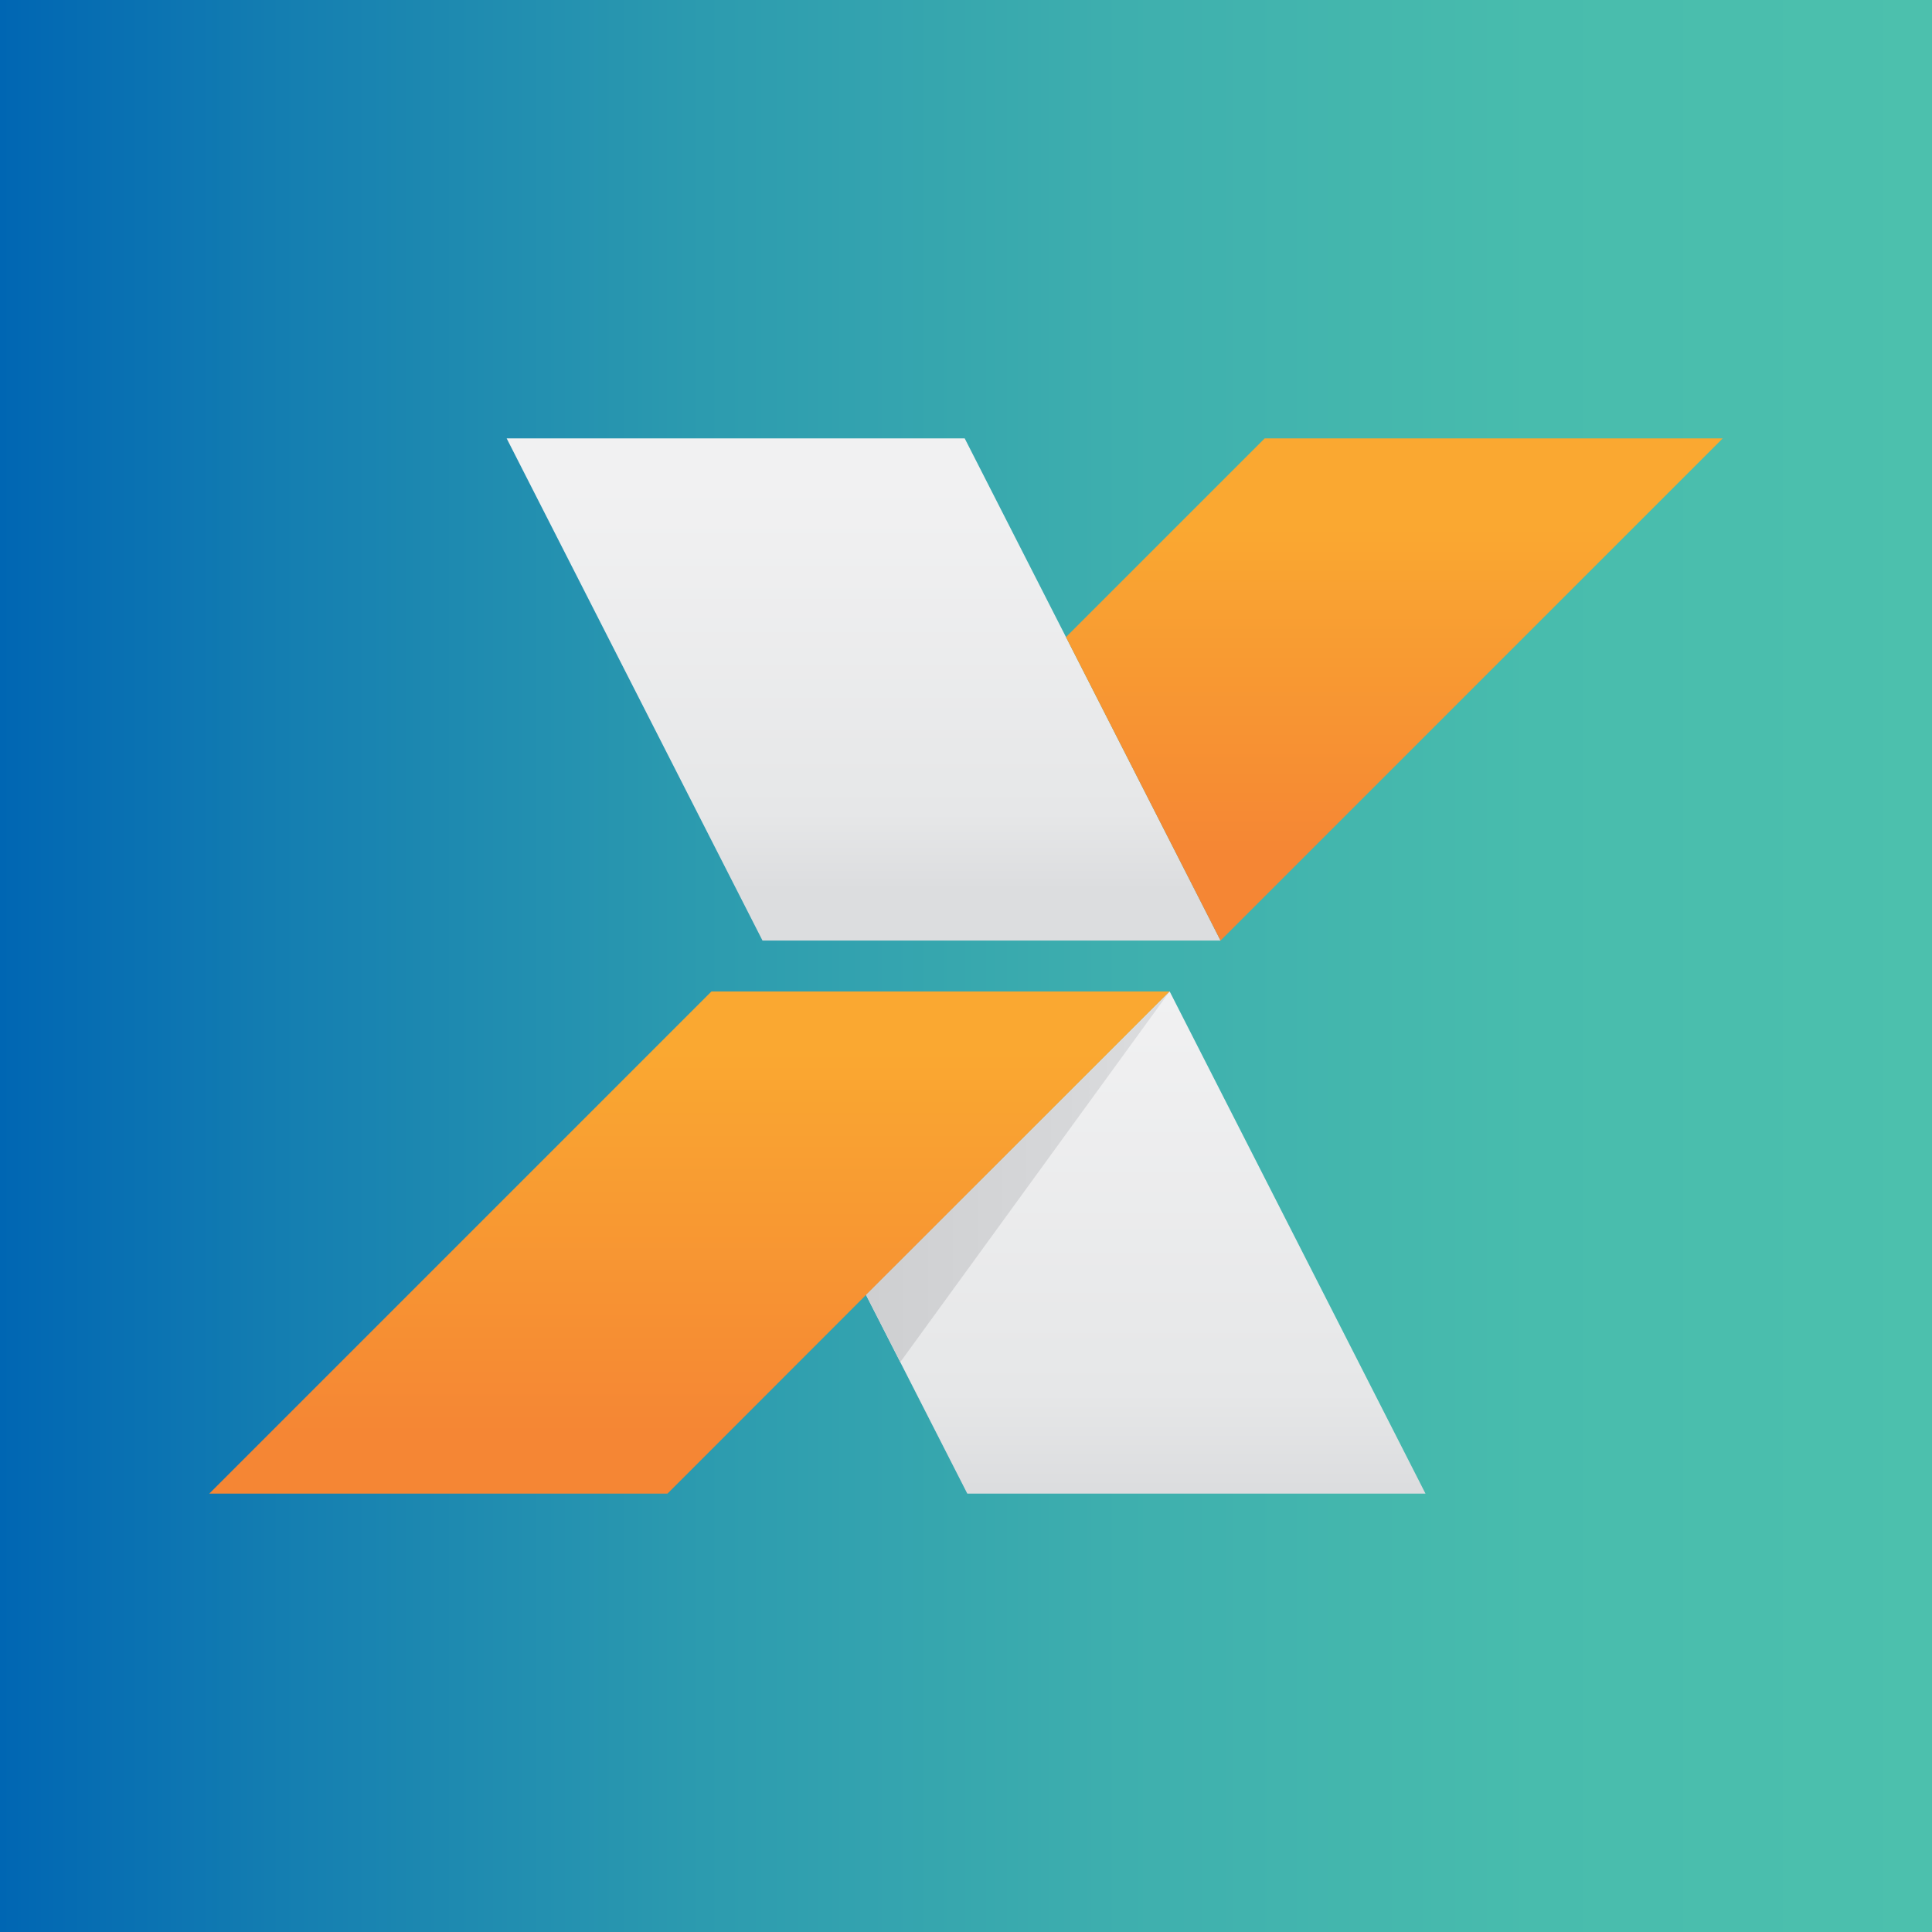
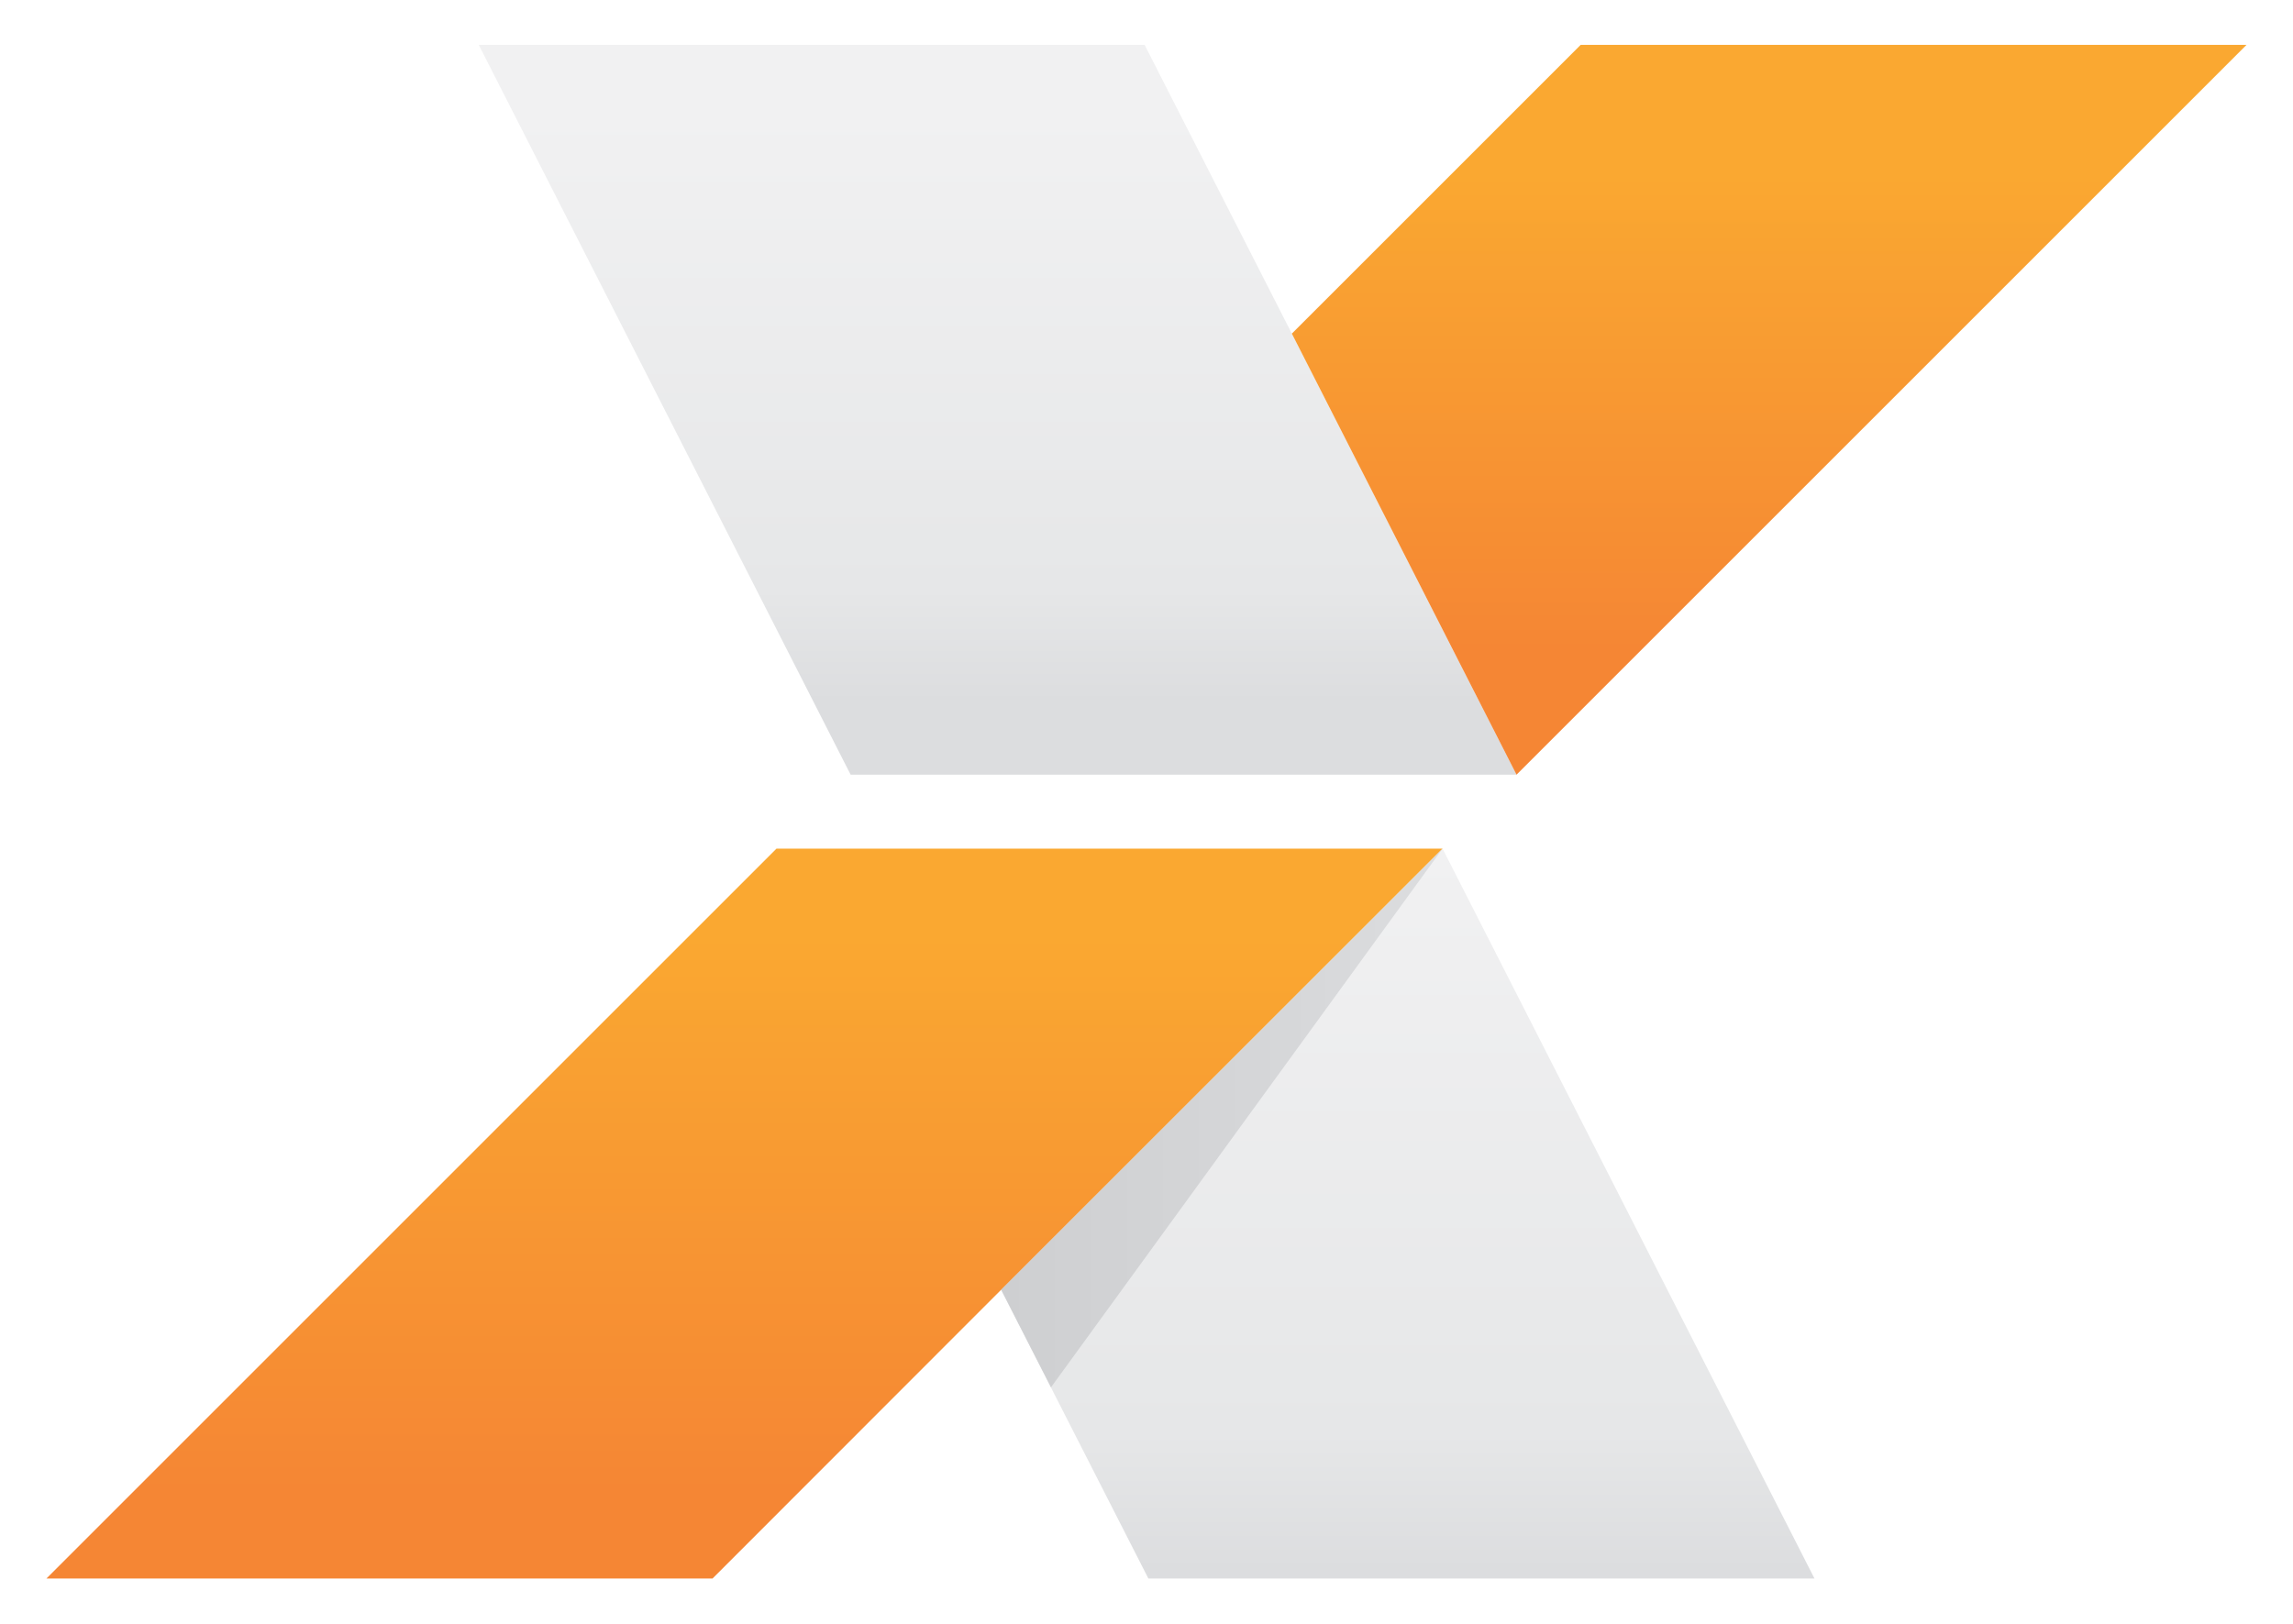
- <svg xmlns="http://www.w3.org/2000/svg" version="1.1" id="Elemento_síntese" width="512px" height="512px" x="0px" y="0px" viewBox="0 0 1200 1200" style="enable-background:new 0 0 1200 1200;" xml:space="preserve">
+ <svg xmlns="http://www.w3.org/2000/svg" version="1.1" id="Elemento_síntese" x="0px" y="0px" style="enable-background:new 0 0 1200 1200;" xml:space="preserve" viewBox="110.16 253.13 979.69 693.75" width="979.69" height="693.75">
  <style type="text/css">
	.st0{fill-rule:evenodd;clip-rule:evenodd;fill:url(#Fundo_00000000939487831644181630000003594117832924292003_);}
	.st1{fill-rule:evenodd;clip-rule:evenodd;fill:url(#SVGID_1_);}
	.st2{fill-rule:evenodd;clip-rule:evenodd;fill:url(#SVGID_00000046304337903555079280000005892258433125875114_);}
	.st3{fill-rule:evenodd;clip-rule:evenodd;fill:url(#SVGID_00000031928693365053473490000015600989032242606015_);}
	.st4{fill-rule:evenodd;clip-rule:evenodd;fill:url(#SVGID_00000150103747200683841740000009536606115408647305_);}
	.st5{fill-rule:evenodd;clip-rule:evenodd;fill:url(#SVGID_00000132066982869902056210000013751318676889565884_);}
</style>
  <linearGradient id="Fundo_00000094580406982042925050000004890586191654245804_" gradientUnits="userSpaceOnUse" x1="0" y1="600" x2="1200" y2="600">
    <stop offset="0" style="stop-color:#0066B3" />
    <stop offset="0.146" style="stop-color:#147EB1" />
    <stop offset="0.364" style="stop-color:#2C9BAF" />
    <stop offset="0.581" style="stop-color:#3EAFAE" />
    <stop offset="0.794" style="stop-color:#48BCAD" />
    <stop offset="1" style="stop-color:#4CC0AD" />
  </linearGradient>
-   <rect id="Fundo_00000085972848551925946430000010001988086233033869_" style="fill-rule:evenodd;clip-rule:evenodd;fill:url(#Fundo_00000094580406982042925050000004890586191654245804_);" width="1200" height="1200" />
  <g id="X_00000021806585651733893900000017915488996506101687_">
    <linearGradient id="SVGID_1_" gradientUnits="userSpaceOnUse" x1="37412.312" y1="-29454.031" x2="37412.312" y2="-18450.82" gradientTransform="matrix(2.834607e-02 0 0 -2.834607e-02 -348.822 92.8289)">
      <stop offset="0" style="stop-color:#DCDDDF" />
      <stop offset="1.176470e-02" style="stop-color:#DCDDDF" />
      <stop offset="0.2" style="stop-color:#E6E7E8" />
      <stop offset="1" style="stop-color:#F1F1F2" />
    </linearGradient>
    <polygon class="st1" points="726.5,615.8 537.9,804.3 600.8,927.7 605,927.7 885.4,927.7  " />
    <linearGradient id="SVGID_00000070799618322109899600000000083620128352095113_" gradientUnits="userSpaceOnUse" x1="31228.66" y1="-16343.433" x2="31228.66" y2="-7320.8" gradientTransform="matrix(2.834607e-02 0 0 -2.834607e-02 -348.822 92.8289)">
      <stop offset="0" style="stop-color:#DCDDDF" />
      <stop offset="1.176470e-02" style="stop-color:#DCDDDF" />
      <stop offset="0.2" style="stop-color:#E6E7E8" />
      <stop offset="1" style="stop-color:#F1F1F2" />
    </linearGradient>
    <polygon style="fill-rule:evenodd;clip-rule:evenodd;fill:url(#SVGID_00000070799618322109899600000000083620128352095113_);" points="   473.6,584.2 758.1,584.2 662.1,395.7 662.1,395.7 599.2,272.3 314.7,272.3  " />
    <linearGradient id="SVGID_00000037667024450206656290000006644616175465018789_" gradientUnits="userSpaceOnUse" x1="27413.578" y1="-19661.367" x2="27413.578" y2="-28243.969" gradientTransform="matrix(2.834607e-02 0 0 -2.834607e-02 -348.822 92.8289)">
      <stop offset="0" style="stop-color:#FAA831" />
      <stop offset="1.176470e-02" style="stop-color:#FAA831" />
      <stop offset="0.988" style="stop-color:#F58634" />
      <stop offset="1" style="stop-color:#F58634" />
    </linearGradient>
    <polygon style="fill-rule:evenodd;clip-rule:evenodd;fill:url(#SVGID_00000037667024450206656290000006644616175465018789_);" points="   130,927.7 414.6,927.7 537.9,804.3 537.9,804.4 726.5,615.8 441.9,615.8  " />
    <linearGradient id="SVGID_00000078725332435080613690000011119818681680575617_" gradientUnits="userSpaceOnUse" x1="42858.965" y1="-8201.056" x2="42858.965" y2="-15463.24" gradientTransform="matrix(2.834607e-02 0 0 -2.834607e-02 -348.822 92.8289)">
      <stop offset="0" style="stop-color:#FAA831" />
      <stop offset="1.176470e-02" style="stop-color:#FAA831" />
      <stop offset="1" style="stop-color:#F58634" />
    </linearGradient>
    <polygon style="fill-rule:evenodd;clip-rule:evenodd;fill:url(#SVGID_00000078725332435080613690000011119818681680575617_);" points="   785.5,272.3 662.1,395.7 758.1,584.2 1070,272.3  " />
    <linearGradient id="SVGID_00000031915850795450811040000013866814796315281582_" gradientUnits="userSpaceOnUse" x1="31283.613" y1="-22511.566" x2="37934.348" y2="-22511.566" gradientTransform="matrix(2.834607e-02 0 0 -2.834607e-02 -348.822 92.8289)">
      <stop offset="0" style="stop-color:#CECFD1" />
      <stop offset="0.651" style="stop-color:#D6D7D9" />
      <stop offset="0.988" style="stop-color:#DCDDDF" />
      <stop offset="1" style="stop-color:#DCDDDF" />
    </linearGradient>
    <polygon style="fill-rule:evenodd;clip-rule:evenodd;fill:url(#SVGID_00000031915850795450811040000013866814796315281582_);" points="   726.5,615.8 537.9,804.3 559.2,846  " />
  </g>
</svg>
